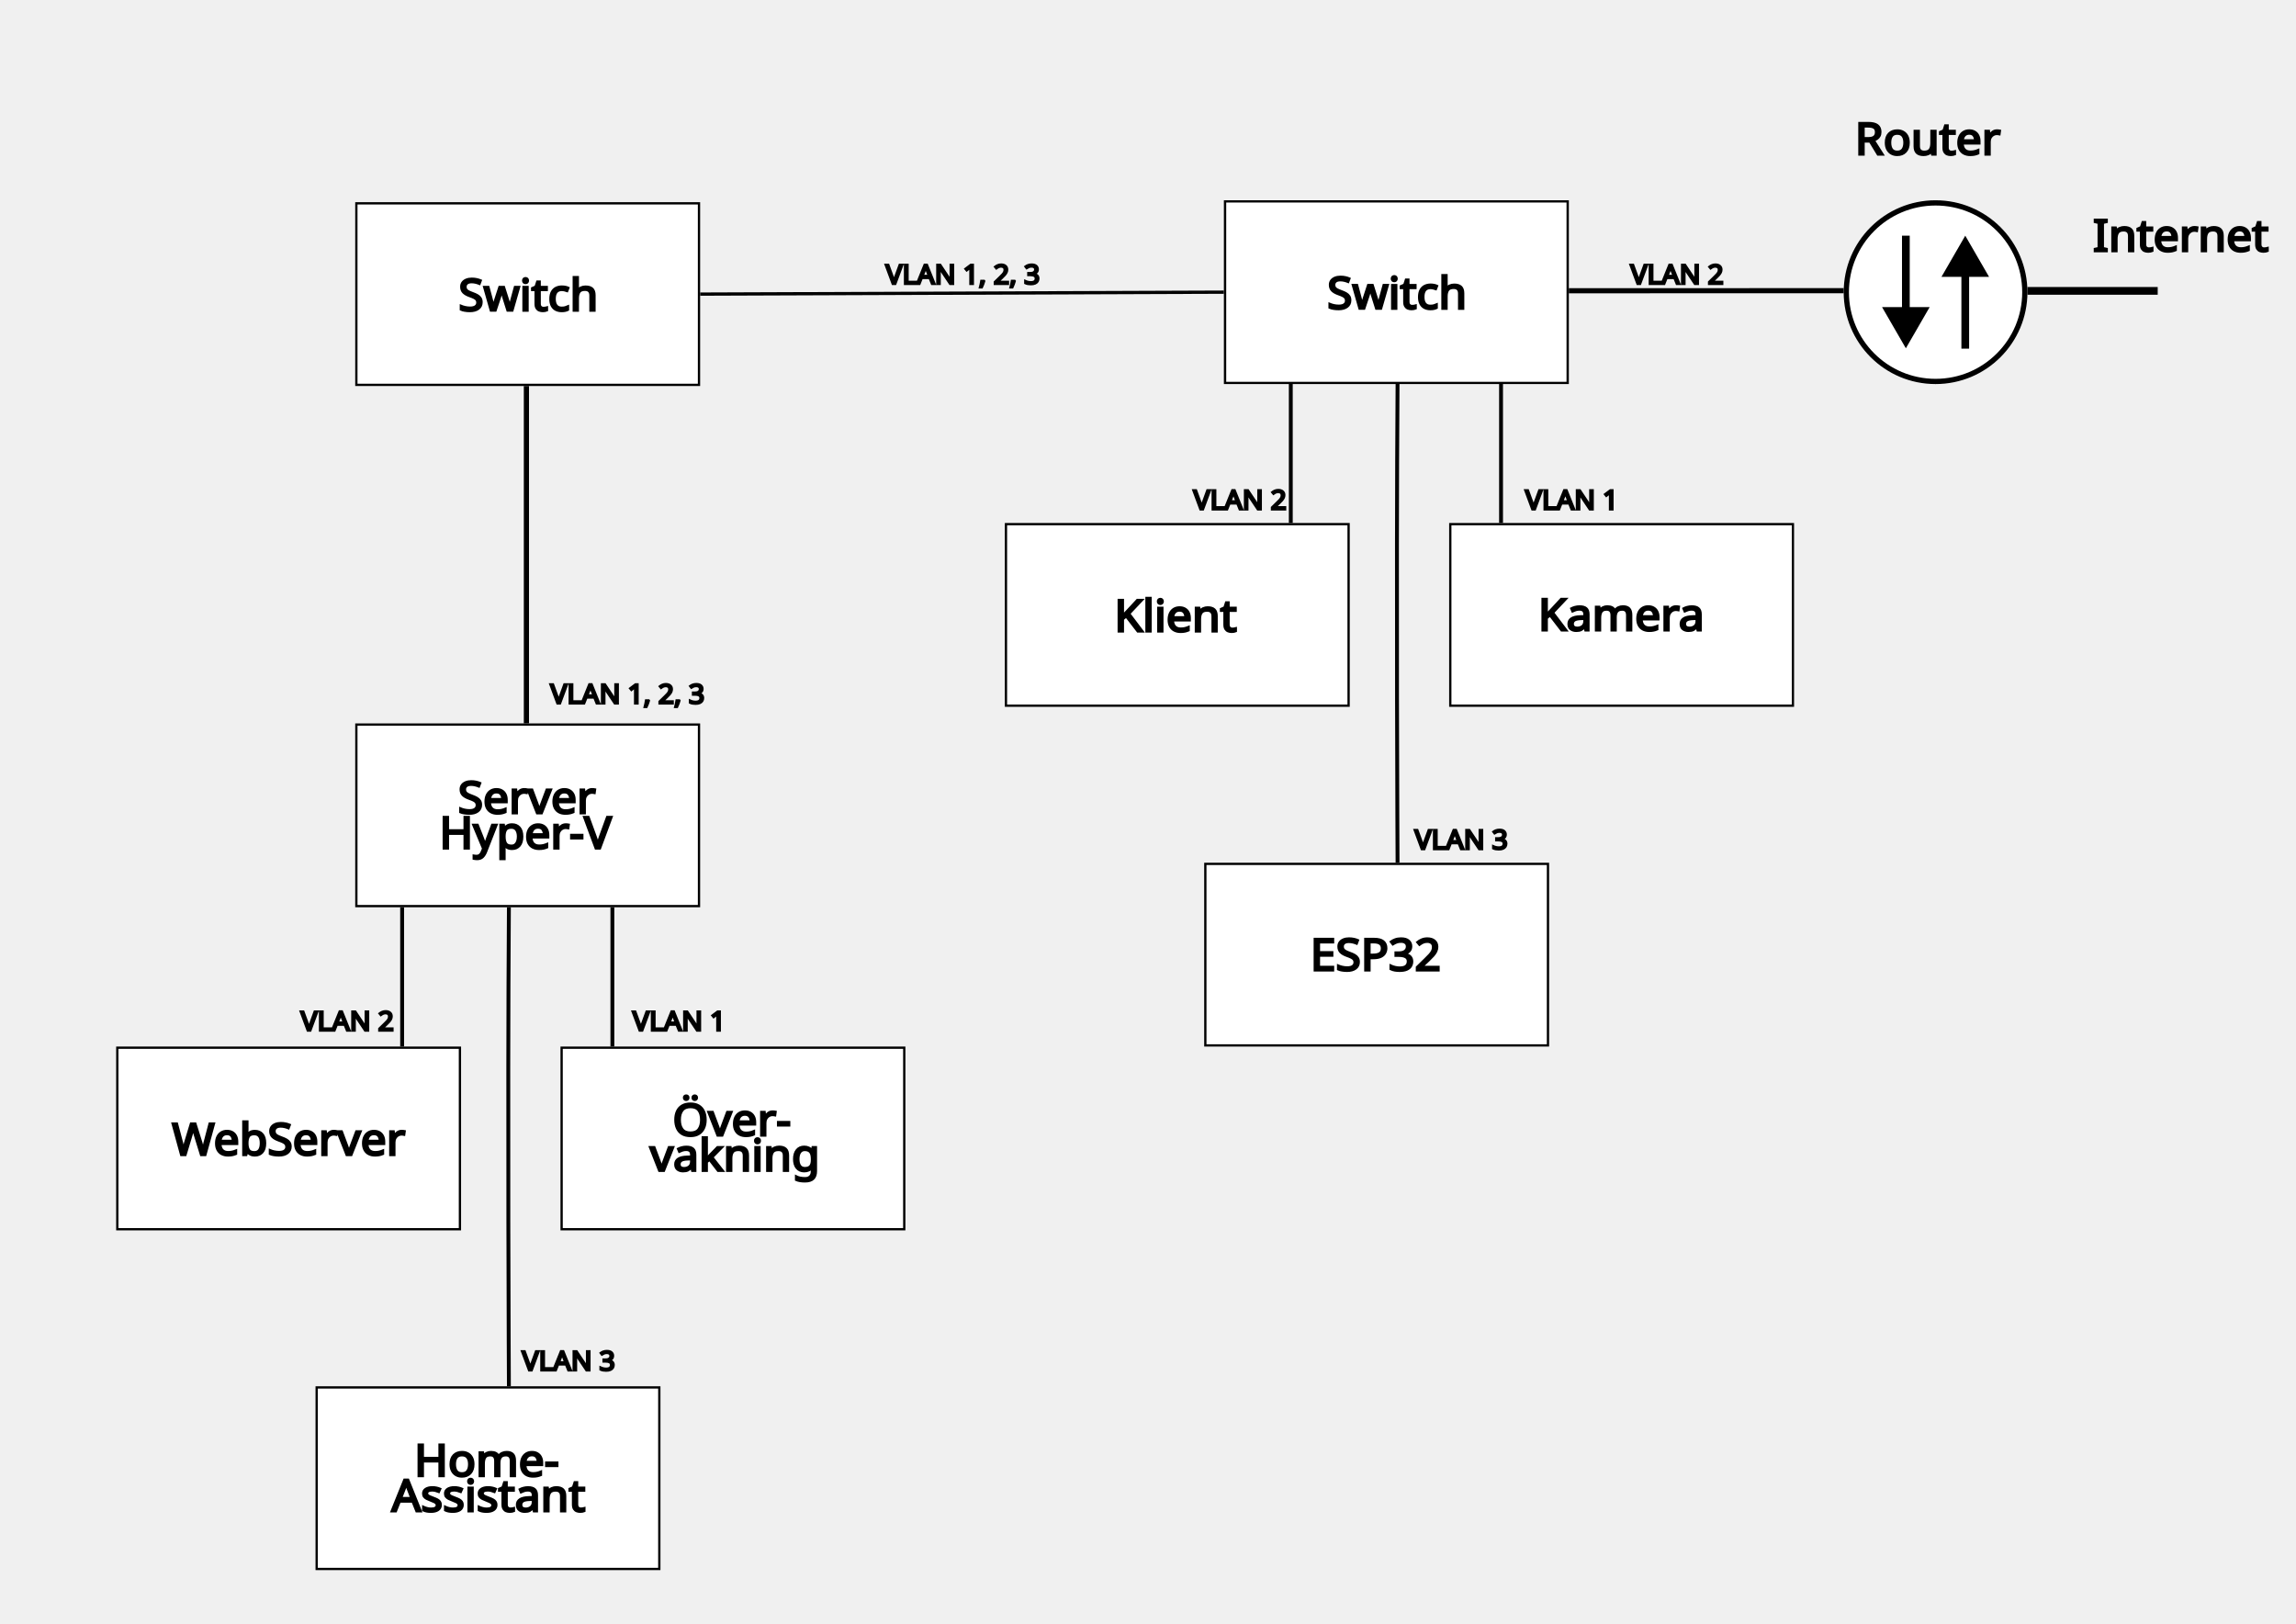
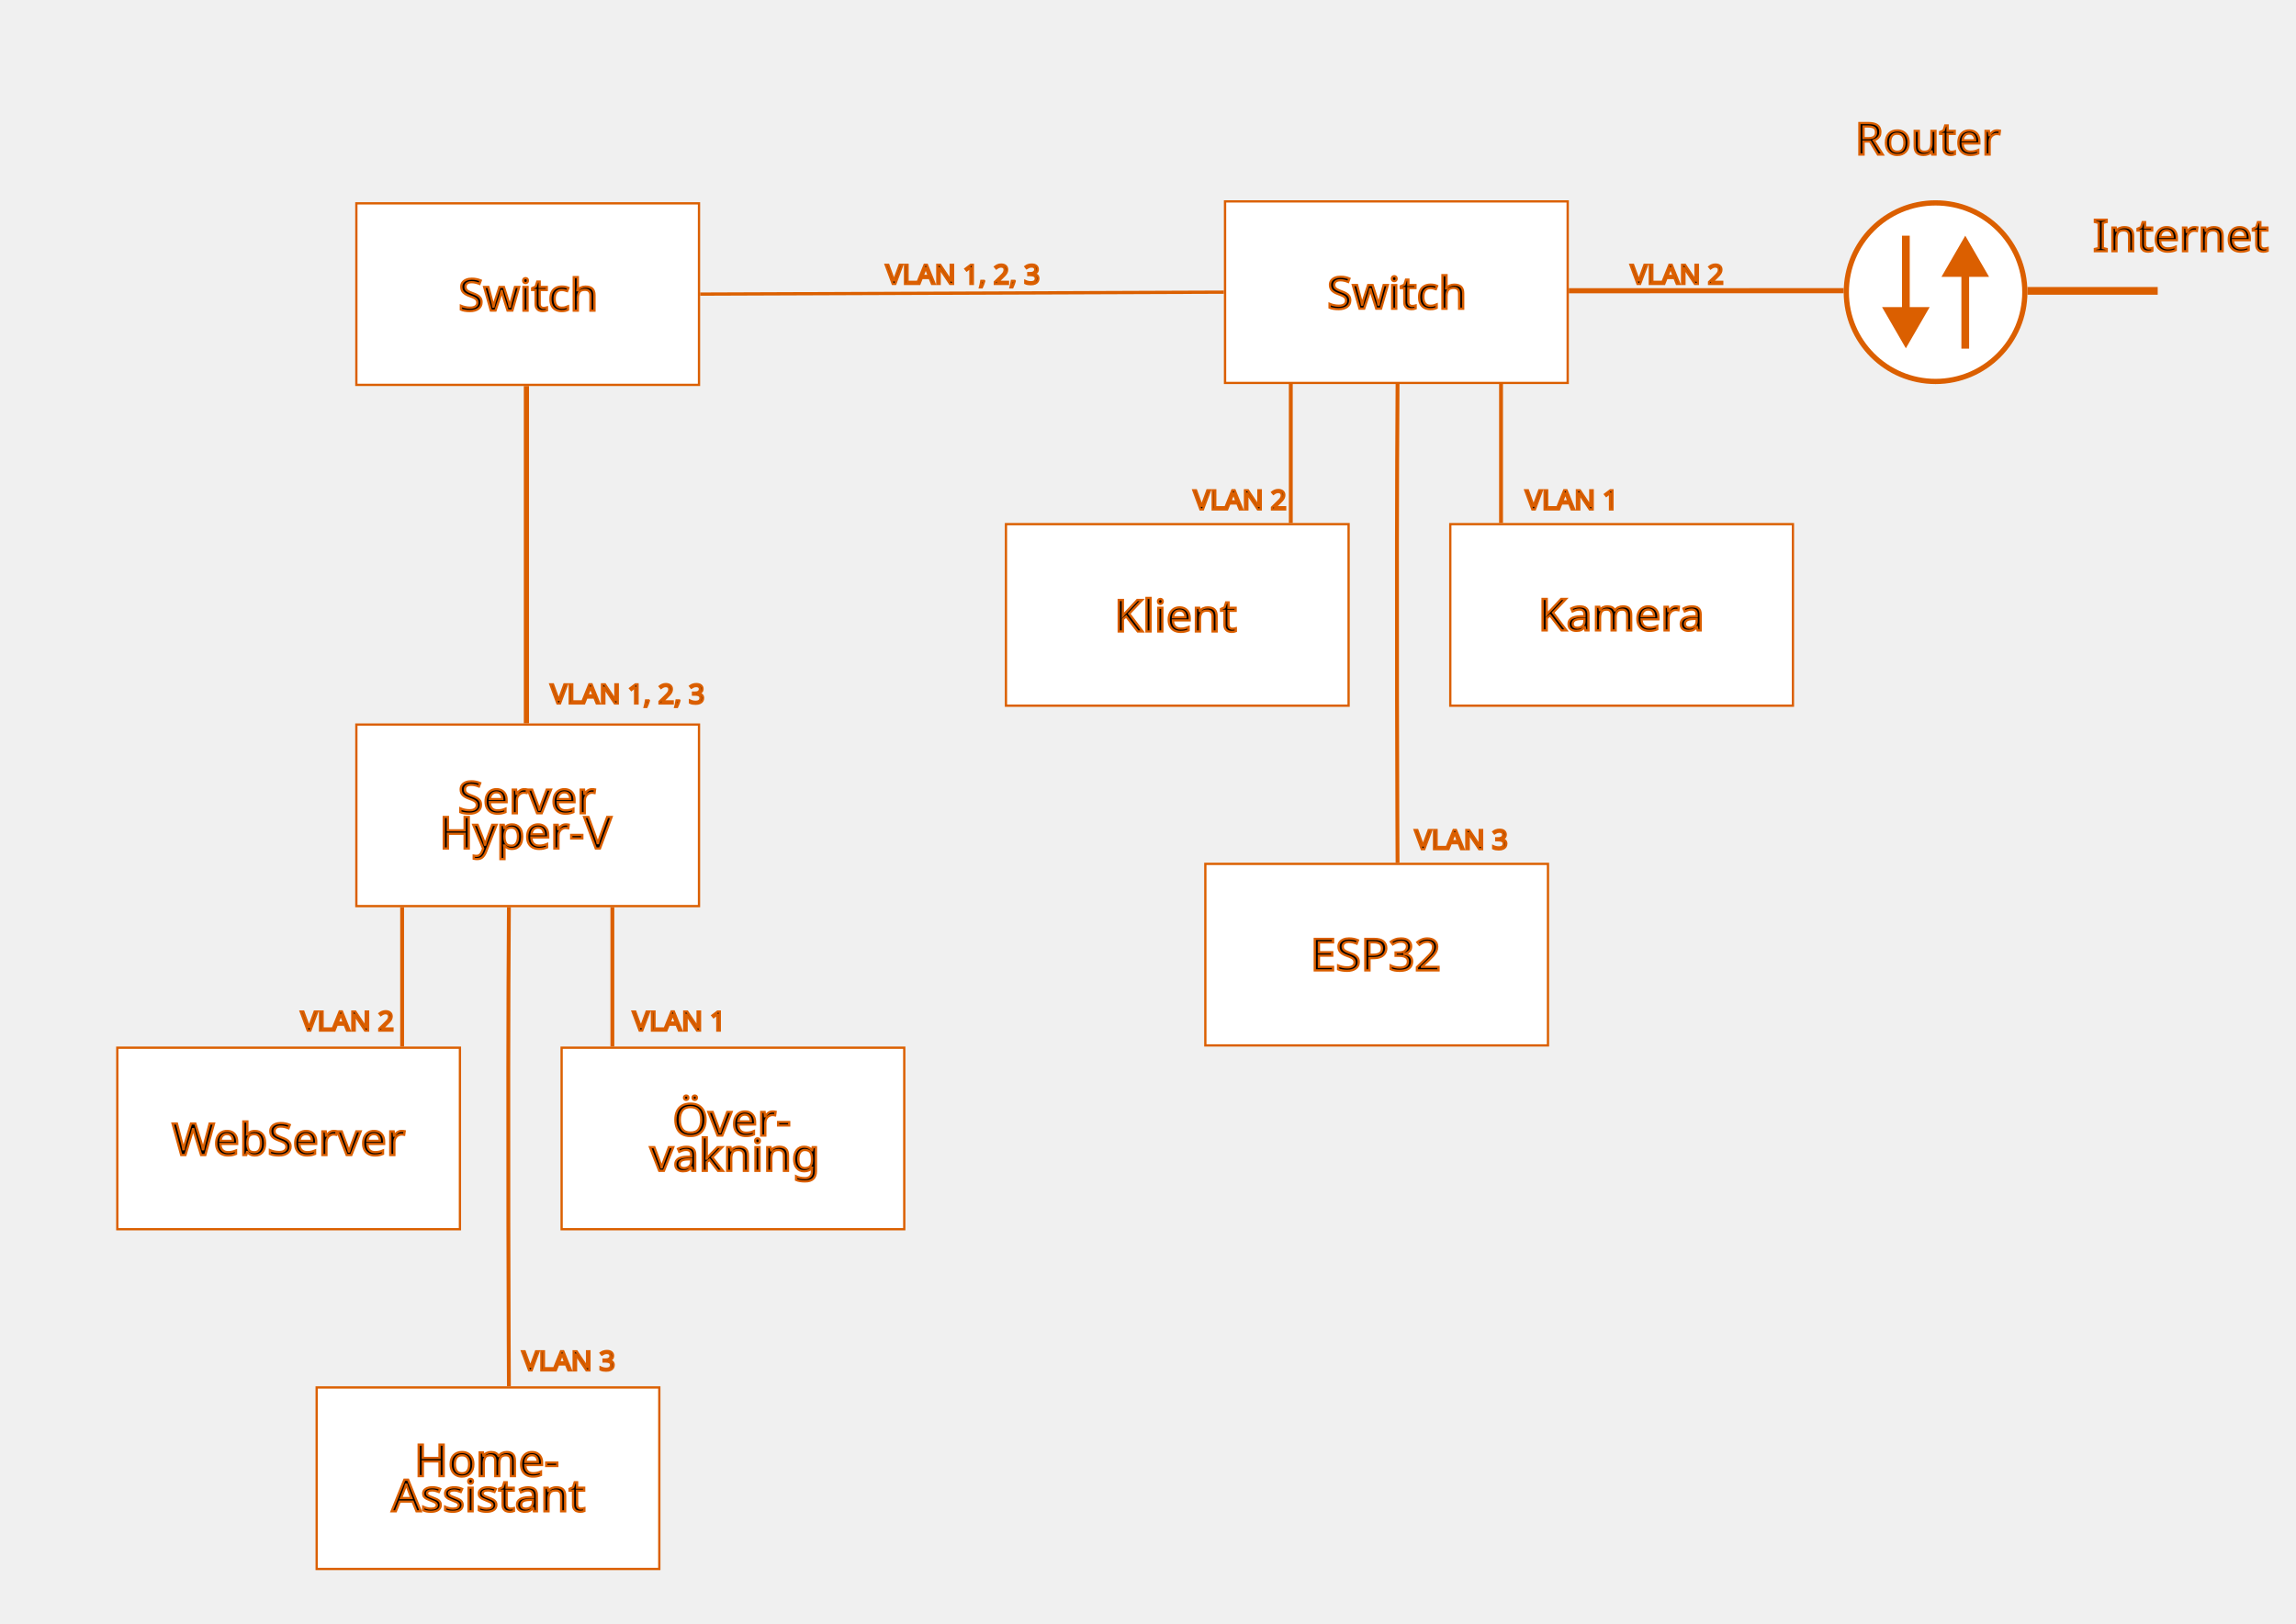
<svg xmlns="http://www.w3.org/2000/svg" width="297mm" height="210mm" viewBox="0 0 297 210" version="1.1" id="svg5">
  <defs id="defs2">
    <rect x="1048.341" y="115.205" width="57.767" height="18.752" id="rect2212" />
    <marker style="overflow:visible" id="marker1923" refX="0" refY="0" orient="auto-start-reverse" markerWidth="5.324" markerHeight="6.155" viewBox="0 0 5.324 6.155" preserveAspectRatio="xMidYMid">
      <path transform="scale(0.5)" style="fill:context-stroke;fill-rule:evenodd;stroke:context-stroke;stroke-width:1pt" d="M 5.77,0 -2.88,5 V -5 Z" id="path1921" />
    </marker>
    <marker style="overflow:visible" id="TriangleStart" refX="0" refY="0" orient="auto-start-reverse" markerWidth="5.324" markerHeight="6.155" viewBox="0 0 5.324 6.155" preserveAspectRatio="xMidYMid">
      <path transform="scale(0.5)" style="fill:context-stroke;fill-rule:evenodd;stroke:context-stroke;stroke-width:1pt" d="M 5.77,0 -2.88,5 V -5 Z" id="path135" />
    </marker>
    <rect x="470.014" y="211.375" width="199.559" height="63.019" id="rect3021" />
    <rect x="470.014" y="211.375" width="199.559" height="63.019" id="rect3243" />
    <rect x="470.014" y="211.375" width="199.559" height="63.019" id="rect3021-4" />
    <rect x="470.014" y="211.375" width="199.559" height="63.019" id="rect3348" />
    <rect x="470.014" y="211.375" width="199.559" height="63.019" id="rect3021-4-6" />
    <rect x="470.014" y="211.375" width="199.559" height="63.019" id="rect3390" />
    <rect x="470.014" y="211.375" width="199.559" height="63.019" id="rect3394" />
    <rect x="470.014" y="211.375" width="199.559" height="63.019" id="rect3404" />
    <rect x="470.014" y="211.375" width="199.559" height="63.019" id="rect3414" />
    <rect x="470.014" y="211.375" width="199.559" height="63.019" id="rect3416" />
    <rect x="470.014" y="211.375" width="199.559" height="63.019" id="rect3579" />
    <rect x="470.014" y="211.375" width="199.559" height="63.019" id="rect3581" />
    <rect x="470.014" y="211.375" width="199.559" height="63.019" id="rect3583" />
    <rect x="470.014" y="211.375" width="199.559" height="63.019" id="rect3585" />
    <rect x="470.014" y="211.375" width="199.559" height="63.019" id="rect3587" />
    <rect x="470.014" y="211.375" width="199.559" height="63.019" id="rect3585-3" />
    <rect x="470.014" y="211.375" width="199.559" height="63.019" id="rect2277" />
    <rect x="470.014" y="211.375" width="199.559" height="63.019" id="rect2293" />
    <rect x="470.014" y="211.375" width="199.559" height="63.019" id="rect2309" />
    <rect x="470.014" y="211.375" width="199.559" height="63.019" id="rect2325" />
    <rect x="470.014" y="211.375" width="199.559" height="63.019" id="rect2325-7" />
    <rect x="470.014" y="211.375" width="199.559" height="63.019" id="rect2309-4" />
    <rect x="470.014" y="211.375" width="199.559" height="63.019" id="rect2293-7" />
    <rect x="470.014" y="211.375" width="199.559" height="63.019" id="rect2424" />
    <rect x="470.014" y="211.375" width="199.559" height="63.019" id="rect2426" />
    <rect x="470.014" y="211.375" width="199.559" height="63.019" id="rect2428" />
    <rect x="470.014" y="211.375" width="199.559" height="63.019" id="rect2428-8" />
    <rect x="470.014" y="211.375" width="199.559" height="63.019" id="rect2497" />
  </defs>
  <g id="layer1">
-     <path id="rect241" style="fill:#ffffff;stroke:#000000;stroke-width:0.294;stroke-miterlimit:2.8;fill-opacity:1" d="M 46.097,26.297 H 90.419 v 23.48 l -12.203,0 -12.203,0 -13.844,0 h -6.072 z" />
-     <text xml:space="preserve" transform="matrix(0.1584924,0,0,0.1528537,-15.17636,2.675102)" id="text3019" style="font-style:normal;font-variant:normal;font-weight:normal;font-stretch:normal;font-size:37.333px;font-family:sans-serif;-inkscape-font-specification:'sans-serif, Normal';font-variant-ligatures:normal;font-variant-caps:normal;font-variant-numeric:normal;font-variant-east-asian:normal;white-space:pre;shape-inside:url(#rect3021);display:inline;fill:#000000;fill-opacity:1;stroke:#000000;stroke-width:1.89;stroke-miterlimit:2.8;stroke-opacity:1">
-       <tspan x="470.014" y="245.344" id="tspan3300">Switch</tspan>
+     <path id="rect241" style="fill:#ffffff;stroke:#db5f00;stroke-width:0.294;stroke-miterlimit:2.8;fill-opacity:1;stroke-opacity:1" d="M 46.097,26.297 H 90.419 v 23.48 l -12.203,0 -12.203,0 -13.844,0 h -6.072 z" />
+     <text xml:space="preserve" transform="matrix(0.1584924,0,0,0.1528537,-15.17636,2.675102)" id="text3019" style="font-style:normal;font-variant:normal;font-weight:normal;font-stretch:normal;font-size:37.333px;font-family:sans-serif;-inkscape-font-specification:'sans-serif, Normal';font-variant-ligatures:normal;font-variant-caps:normal;font-variant-numeric:normal;font-variant-east-asian:normal;white-space:pre;shape-inside:url(#rect3021);display:inline;fill:#000000;fill-opacity:1;stroke:#db5f00;stroke-width:1.89;stroke-miterlimit:2.8;stroke-opacity:1">
+       <tspan x="470.014" y="245.344" id="tspan4695">Switch</tspan>
    </text>
-     <rect style="fill:#ffffff;fill-opacity:1;stroke:#000000;stroke-width:0.294;stroke-miterlimit:2.8;stroke-opacity:1" id="rect241-8" width="44.322" height="23.48" x="15.173" y="135.502" />
-     <text xml:space="preserve" transform="matrix(0.1584924,0,0,0.1528537,-52.23968,111.88)" id="text3019-1" style="font-style:normal;font-variant:normal;font-weight:normal;font-stretch:normal;font-size:37.333px;font-family:sans-serif;-inkscape-font-specification:'sans-serif, Normal';font-variant-ligatures:normal;font-variant-caps:normal;font-variant-numeric:normal;font-variant-east-asian:normal;white-space:pre;shape-inside:url(#rect3021-4);display:inline;fill:#000000;fill-opacity:1;stroke:#000000;stroke-width:1.89;stroke-miterlimit:2.8;stroke-opacity:1">
-       <tspan x="470.014" y="245.344" id="tspan3302">WebServer</tspan>
+     <rect style="fill:#ffffff;fill-opacity:1;stroke:#db5f00;stroke-width:0.294;stroke-miterlimit:2.8;stroke-opacity:1" id="rect241-8" width="44.322" height="23.48" x="15.173" y="135.502" />
+     <text xml:space="preserve" transform="matrix(0.1584924,0,0,0.1528537,-52.23968,111.88)" id="text3019-1" style="font-style:normal;font-variant:normal;font-weight:normal;font-stretch:normal;font-size:37.333px;font-family:sans-serif;-inkscape-font-specification:'sans-serif, Normal';font-variant-ligatures:normal;font-variant-caps:normal;font-variant-numeric:normal;font-variant-east-asian:normal;white-space:pre;shape-inside:url(#rect3021-4);display:inline;fill:#000000;fill-opacity:1;stroke:#db5f00;stroke-width:1.89;stroke-miterlimit:2.8;stroke-opacity:1">
+       <tspan x="470.014" y="245.344" id="tspan4697">WebServer</tspan>
    </text>
-     <g id="g3241" transform="matrix(0.5990264,0,0,0.5777299,139.7399,2.165537)">
-       <rect style="fill:#ffffff;fill-opacity:1;stroke:#000000;stroke-width:0.5;stroke-miterlimit:2.8;stroke-opacity:1" id="rect3235" width="73.989" height="40.642" x="31.263" y="41.337" />
-       <text xml:space="preserve" transform="matrix(0.2645833,0,0,0.2645833,-71.0252,0.4482148)" id="text3239" style="font-style:normal;font-variant:normal;font-weight:normal;font-stretch:normal;font-size:37.333px;font-family:sans-serif;-inkscape-font-specification:'sans-serif, Normal';font-variant-ligatures:normal;font-variant-caps:normal;font-variant-numeric:normal;font-variant-east-asian:normal;white-space:pre;shape-inside:url(#rect3243);display:inline;fill:#000000;fill-opacity:1;stroke:#000000;stroke-width:1.89;stroke-miterlimit:2.8;stroke-opacity:1">
-         <tspan x="470.014" y="245.344" id="tspan3304">Switch</tspan>
+     <g id="g3241" transform="matrix(0.5990264,0,0,0.5777299,139.7399,2.165537)" style="stroke:#000000;stroke-opacity:1">
+       <rect style="fill:#ffffff;fill-opacity:1;stroke:#db5f00;stroke-width:0.5;stroke-miterlimit:2.8;stroke-opacity:1" id="rect3235" width="73.989" height="40.642" x="31.263" y="41.337" />
+       <text xml:space="preserve" transform="matrix(0.2645833,0,0,0.2645833,-71.0252,0.4482148)" id="text3239" style="font-style:normal;font-variant:normal;font-weight:normal;font-stretch:normal;font-size:37.333px;font-family:sans-serif;-inkscape-font-specification:'sans-serif, Normal';font-variant-ligatures:normal;font-variant-caps:normal;font-variant-numeric:normal;font-variant-east-asian:normal;white-space:pre;shape-inside:url(#rect3243);display:inline;fill:#000000;fill-opacity:1;stroke:#db5f00;stroke-width:1.89;stroke-miterlimit:2.8;stroke-opacity:1">
+         <tspan x="470.014" y="245.344" id="tspan4699">Switch</tspan>
      </text>
    </g>
-     <path style="fill:#000000;fill-opacity:1;stroke:#000000;stroke-width:0.421;stroke-miterlimit:2.8;stroke-opacity:1" d="M 90.57,38.038 158.315,37.786" id="path3299" />
-     <rect style="fill:#ffffff;fill-opacity:1;stroke:#000000;stroke-width:0.294;stroke-miterlimit:2.8;stroke-opacity:1" id="rect3344" width="44.322" height="23.48" x="40.963" y="179.441" />
-     <g id="g3398" transform="translate(-81.54802,59.88629)" style="fill:#000000;fill-opacity:1">
-       <text xml:space="preserve" transform="matrix(0.1584924,0,0,0.1528537,60.64044,93.52299)" id="text3388" style="font-style:normal;font-variant:normal;font-weight:normal;font-stretch:normal;font-size:37.333px;font-family:sans-serif;-inkscape-font-specification:'sans-serif, Normal';font-variant-ligatures:normal;font-variant-caps:normal;font-variant-numeric:normal;font-variant-east-asian:normal;white-space:pre;shape-inside:url(#rect3390);display:inline;fill:#000000;fill-opacity:1;stroke:#000000;stroke-width:1.89;stroke-miterlimit:2.8;stroke-opacity:1">
-         <tspan x="470.014" y="245.344" id="tspan3306">Home-</tspan>
+     <path style="fill:#000000;fill-opacity:1;stroke:#db5f00;stroke-width:0.421;stroke-miterlimit:2.8;stroke-opacity:1" d="M 90.57,38.038 158.315,37.786" id="path3299" />
+     <rect style="fill:#ffffff;fill-opacity:1;stroke:#db5f00;stroke-width:0.294;stroke-miterlimit:2.8;stroke-opacity:1" id="rect3344" width="44.322" height="23.48" x="40.963" y="179.441" />
+     <g id="g3398" transform="translate(-81.54802,59.88629)" style="fill:#000000;fill-opacity:1;stroke:#000000;stroke-opacity:1">
+       <text xml:space="preserve" transform="matrix(0.1584924,0,0,0.1528537,60.64044,93.52299)" id="text3388" style="font-style:normal;font-variant:normal;font-weight:normal;font-stretch:normal;font-size:37.333px;font-family:sans-serif;-inkscape-font-specification:'sans-serif, Normal';font-variant-ligatures:normal;font-variant-caps:normal;font-variant-numeric:normal;font-variant-east-asian:normal;white-space:pre;shape-inside:url(#rect3390);display:inline;fill:#000000;fill-opacity:1;stroke:#db5f00;stroke-width:1.89;stroke-miterlimit:2.8;stroke-opacity:1">
+         <tspan x="470.014" y="245.344" id="tspan4701">Home-</tspan>
      </text>
-       <text xml:space="preserve" transform="matrix(0.1584924,0,0,0.1528537,57.71445,98.07991)" id="text3392" style="font-style:normal;font-variant:normal;font-weight:normal;font-stretch:normal;font-size:37.333px;font-family:sans-serif;-inkscape-font-specification:'sans-serif, Normal';font-variant-ligatures:normal;font-variant-caps:normal;font-variant-numeric:normal;font-variant-east-asian:normal;white-space:pre;shape-inside:url(#rect3394);display:inline;fill:#000000;fill-opacity:1;stroke:#000000;stroke-width:1.89;stroke-miterlimit:2.8;stroke-opacity:1">
-         <tspan x="470.014" y="245.344" id="tspan3308">Assistant</tspan>
+       <text xml:space="preserve" transform="matrix(0.1584924,0,0,0.1528537,57.71445,98.07991)" id="text3392" style="font-style:normal;font-variant:normal;font-weight:normal;font-stretch:normal;font-size:37.333px;font-family:sans-serif;-inkscape-font-specification:'sans-serif, Normal';font-variant-ligatures:normal;font-variant-caps:normal;font-variant-numeric:normal;font-variant-east-asian:normal;white-space:pre;shape-inside:url(#rect3394);display:inline;fill:#000000;fill-opacity:1;stroke:#db5f00;stroke-width:1.89;stroke-miterlimit:2.8;stroke-opacity:1">
+         <tspan x="470.014" y="245.344" id="tspan4703">Assistant</tspan>
      </text>
    </g>
-     <rect style="fill:#ffffff;fill-opacity:1;stroke:#000000;stroke-width:0.294;stroke-miterlimit:2.8;stroke-opacity:1" id="rect3406" width="44.322" height="23.48" x="72.649" y="135.502" />
-     <g id="g3422" transform="translate(-20.86395,59.91483)" style="fill:#000000;fill-opacity:1">
-       <text xml:space="preserve" transform="matrix(0.1584924,0,0,0.1528537,33.37589,49.45274)" id="text3408" style="font-style:normal;font-variant:normal;font-weight:normal;font-stretch:normal;font-size:37.333px;font-family:sans-serif;-inkscape-font-specification:'sans-serif, Normal';font-variant-ligatures:normal;font-variant-caps:normal;font-variant-numeric:normal;font-variant-east-asian:normal;white-space:pre;shape-inside:url(#rect3414);display:inline;fill:#000000;fill-opacity:1;stroke:#000000;stroke-width:1.89;stroke-miterlimit:2.8;stroke-opacity:1">
-         <tspan x="470.014" y="245.344" id="tspan3310">Över-
+     <rect style="fill:#ffffff;fill-opacity:1;stroke:#db5f00;stroke-width:0.294;stroke-miterlimit:2.8;stroke-opacity:1" id="rect3406" width="44.322" height="23.48" x="72.649" y="135.502" />
+     <g id="g3422" transform="translate(-20.86395,59.91483)" style="fill:#000000;fill-opacity:1;stroke:#000000;stroke-opacity:1">
+       <text xml:space="preserve" transform="matrix(0.1584924,0,0,0.1528537,33.37589,49.45274)" id="text3408" style="font-style:normal;font-variant:normal;font-weight:normal;font-stretch:normal;font-size:37.333px;font-family:sans-serif;-inkscape-font-specification:'sans-serif, Normal';font-variant-ligatures:normal;font-variant-caps:normal;font-variant-numeric:normal;font-variant-east-asian:normal;white-space:pre;shape-inside:url(#rect3414);display:inline;fill:#000000;fill-opacity:1;stroke:#db5f00;stroke-width:1.89;stroke-miterlimit:2.8;stroke-opacity:1">
+         <tspan x="470.014" y="245.344" id="tspan4705">Över-
</tspan>
      </text>
-       <text xml:space="preserve" transform="matrix(0.1584924,0,0,0.1528537,30.4499,54.00965)" id="text3410" style="font-style:normal;font-variant:normal;font-weight:normal;font-stretch:normal;font-size:37.333px;font-family:sans-serif;-inkscape-font-specification:'sans-serif, Normal';font-variant-ligatures:normal;font-variant-caps:normal;font-variant-numeric:normal;font-variant-east-asian:normal;white-space:pre;shape-inside:url(#rect3416);display:inline;fill:#000000;fill-opacity:1;stroke:#000000;stroke-width:1.89;stroke-miterlimit:2.8;stroke-opacity:1">
-         <tspan x="470.014" y="245.344" id="tspan3312">vakning</tspan>
+       <text xml:space="preserve" transform="matrix(0.1584924,0,0,0.1528537,30.4499,54.00965)" id="text3410" style="font-style:normal;font-variant:normal;font-weight:normal;font-stretch:normal;font-size:37.333px;font-family:sans-serif;-inkscape-font-specification:'sans-serif, Normal';font-variant-ligatures:normal;font-variant-caps:normal;font-variant-numeric:normal;font-variant-east-asian:normal;white-space:pre;shape-inside:url(#rect3416);display:inline;fill:#000000;fill-opacity:1;stroke:#db5f00;stroke-width:1.89;stroke-miterlimit:2.8;stroke-opacity:1">
+         <tspan x="470.014" y="245.344" id="tspan4707">vakning</tspan>
      </text>
    </g>
-     <path style="fill:#000000;fill-opacity:1;stroke:#000000;stroke-width:0.5;stroke-miterlimit:2.8;stroke-opacity:1" d="m 65.828,117.337 c -0.184,26.221 0,61.957 0,61.957" id="path3541" />
-     <path style="fill:#000000;fill-opacity:1;stroke:#000000;stroke-width:0.5;stroke-miterlimit:2.8;stroke-opacity:1" d="m 79.215,117.337 v 18.018" id="path3543" />
-     <path style="fill:#000000;fill-opacity:1;stroke:#000000;stroke-width:0.5;stroke-miterlimit:2.8;stroke-opacity:1" d="m 52.018,117.337 v 18.018" id="path3545" />
-     <rect style="fill:#ffffff;fill-opacity:1;stroke:#000000;stroke-width:0.294;stroke-miterlimit:2.8;stroke-opacity:1" id="rect3547" width="44.322" height="23.48" x="130.126" y="67.789" />
-     <text xml:space="preserve" transform="matrix(0.1584924,0,0,0.1528537,69.64834,44.1673)" id="text3549" style="font-style:normal;font-variant:normal;font-weight:normal;font-stretch:normal;font-size:37.333px;font-family:sans-serif;-inkscape-font-specification:'sans-serif, Normal';font-variant-ligatures:normal;font-variant-caps:normal;font-variant-numeric:normal;font-variant-east-asian:normal;white-space:pre;shape-inside:url(#rect3579);display:inline;fill:#000000;fill-opacity:1;stroke:#000000;stroke-width:1.89;stroke-miterlimit:2.8;stroke-opacity:1">
-       <tspan x="470.014" y="245.344" id="tspan3314">Klient</tspan>
+     <path style="fill:#000000;fill-opacity:1;stroke:#db5f00;stroke-width:0.5;stroke-miterlimit:2.8;stroke-opacity:1" d="m 65.828,117.337 c -0.184,26.221 0,61.957 0,61.957" id="path3541" />
+     <path style="fill:#000000;fill-opacity:1;stroke:#db5f00;stroke-width:0.5;stroke-miterlimit:2.8;stroke-opacity:1" d="m 79.215,117.337 v 18.018" id="path3543" />
+     <path style="fill:#000000;fill-opacity:1;stroke:#db5f00;stroke-width:0.5;stroke-miterlimit:2.8;stroke-opacity:1" d="m 52.018,117.337 v 18.018" id="path3545" />
+     <rect style="fill:#ffffff;fill-opacity:1;stroke:#db5f00;stroke-width:0.294;stroke-miterlimit:2.8;stroke-opacity:1" id="rect3547" width="44.322" height="23.48" x="130.126" y="67.789" />
+     <text xml:space="preserve" transform="matrix(0.1584924,0,0,0.1528537,69.64834,44.1673)" id="text3549" style="font-style:normal;font-variant:normal;font-weight:normal;font-stretch:normal;font-size:37.333px;font-family:sans-serif;-inkscape-font-specification:'sans-serif, Normal';font-variant-ligatures:normal;font-variant-caps:normal;font-variant-numeric:normal;font-variant-east-asian:normal;white-space:pre;shape-inside:url(#rect3579);display:inline;fill:#000000;fill-opacity:1;stroke:#db5f00;stroke-width:1.89;stroke-miterlimit:2.8;stroke-opacity:1">
+       <tspan x="470.014" y="245.344" id="tspan4709">Klient</tspan>
    </text>
-     <rect style="fill:#ffffff;fill-opacity:1;stroke:#000000;stroke-width:0.294;stroke-miterlimit:2.8;stroke-opacity:1" id="rect3553" width="44.322" height="23.48" x="155.917" y="111.728" />
-     <text xml:space="preserve" transform="matrix(0.1584924,0,0,0.1528537,95.00717,88.00359)" id="text3555" style="font-style:normal;font-variant:normal;font-weight:normal;font-stretch:normal;font-size:37.333px;font-family:sans-serif;-inkscape-font-specification:'sans-serif, Normal';font-variant-ligatures:normal;font-variant-caps:normal;font-variant-numeric:normal;font-variant-east-asian:normal;white-space:pre;shape-inside:url(#rect3581);display:inline;fill:#000000;fill-opacity:1;stroke:#000000;stroke-width:1.89;stroke-miterlimit:2.8;stroke-opacity:1">
-       <tspan x="470.014" y="245.344" id="tspan3316">ESP32</tspan>
+     <rect style="fill:#ffffff;fill-opacity:1;stroke:#db5f00;stroke-width:0.294;stroke-miterlimit:2.8;stroke-opacity:1" id="rect3553" width="44.322" height="23.48" x="155.917" y="111.728" />
+     <text xml:space="preserve" transform="matrix(0.1584924,0,0,0.1528537,95.00717,88.00359)" id="text3555" style="font-style:normal;font-variant:normal;font-weight:normal;font-stretch:normal;font-size:37.333px;font-family:sans-serif;-inkscape-font-specification:'sans-serif, Normal';font-variant-ligatures:normal;font-variant-caps:normal;font-variant-numeric:normal;font-variant-east-asian:normal;white-space:pre;shape-inside:url(#rect3581);display:inline;fill:#000000;fill-opacity:1;stroke:#db5f00;stroke-width:1.89;stroke-miterlimit:2.8;stroke-opacity:1">
+       <tspan x="470.014" y="245.344" id="tspan4711">ESP32</tspan>
    </text>
-     <rect style="fill:#ffffff;fill-opacity:1;stroke:#000000;stroke-width:0.294;stroke-miterlimit:2.8;stroke-opacity:1" id="rect3563" width="44.322" height="23.48" x="187.603" y="67.789" />
-     <text xml:space="preserve" transform="matrix(0.1584924,0,0,0.1528537,124.4741,44.03605)" id="text3565" style="font-style:normal;font-variant:normal;font-weight:normal;font-stretch:normal;font-size:37.333px;font-family:sans-serif;-inkscape-font-specification:'sans-serif, Normal';font-variant-ligatures:normal;font-variant-caps:normal;font-variant-numeric:normal;font-variant-east-asian:normal;white-space:pre;shape-inside:url(#rect3585);display:inline;fill:#000000;fill-opacity:1;stroke:#000000;stroke-width:1.89;stroke-miterlimit:2.8;stroke-opacity:1">
-       <tspan x="470.014" y="245.344" id="tspan3318">Kamera</tspan>
+     <rect style="fill:#ffffff;fill-opacity:1;stroke:#db5f00;stroke-width:0.294;stroke-miterlimit:2.8;stroke-opacity:1" id="rect3563" width="44.322" height="23.48" x="187.603" y="67.789" />
+     <text xml:space="preserve" transform="matrix(0.1584924,0,0,0.1528537,124.4741,44.03605)" id="text3565" style="font-style:normal;font-variant:normal;font-weight:normal;font-stretch:normal;font-size:37.333px;font-family:sans-serif;-inkscape-font-specification:'sans-serif, Normal';font-variant-ligatures:normal;font-variant-caps:normal;font-variant-numeric:normal;font-variant-east-asian:normal;white-space:pre;shape-inside:url(#rect3585);display:inline;fill:#000000;fill-opacity:1;stroke:#db5f00;stroke-width:1.89;stroke-miterlimit:2.8;stroke-opacity:1">
+       <tspan x="470.014" y="245.344" id="tspan4713">Kamera</tspan>
    </text>
-     <text xml:space="preserve" transform="matrix(0.1584924,0,0,0.1528537,196.2529,-5.011572)" id="text3565-2" style="font-style:normal;font-variant:normal;font-weight:normal;font-stretch:normal;font-size:37.333px;font-family:sans-serif;-inkscape-font-specification:'sans-serif, Normal';font-variant-ligatures:normal;font-variant-caps:normal;font-variant-numeric:normal;font-variant-east-asian:normal;white-space:pre;shape-inside:url(#rect3585-3);display:inline;fill:#000000;fill-opacity:1;stroke:#000000;stroke-width:1.89;stroke-miterlimit:2.8;stroke-opacity:1">
-       <tspan x="470.014" y="245.344" id="tspan3320">Internet</tspan>
+     <text xml:space="preserve" transform="matrix(0.1584924,0,0,0.1528537,196.2529,-5.011572)" id="text3565-2" style="font-style:normal;font-variant:normal;font-weight:normal;font-stretch:normal;font-size:37.333px;font-family:sans-serif;-inkscape-font-specification:'sans-serif, Normal';font-variant-ligatures:normal;font-variant-caps:normal;font-variant-numeric:normal;font-variant-east-asian:normal;white-space:pre;shape-inside:url(#rect3585-3);display:inline;fill:#000000;fill-opacity:1;stroke:#db5f00;stroke-width:1.89;stroke-miterlimit:2.8;stroke-opacity:1">
+       <tspan x="470.014" y="245.344" id="tspan4715">Internet</tspan>
    </text>
-     <path style="fill:#000000;fill-opacity:1;stroke:#000000;stroke-width:0.5;stroke-miterlimit:2.8;stroke-opacity:1" d="m 180.781,49.624 c -0.184,26.221 0,61.957 0,61.957" id="path3573" />
-     <path style="fill:#000000;fill-opacity:1;stroke:#000000;stroke-width:0.5;stroke-miterlimit:2.8;stroke-opacity:1" d="M 194.168,49.624 V 67.642" id="path3575" />
-     <path style="fill:#000000;fill-opacity:1;stroke:#000000;stroke-width:0.5;stroke-miterlimit:2.8;stroke-opacity:1" d="M 166.971,49.624 V 67.642" id="path3577" />
-     <g id="g2138" transform="translate(-13.02632,-3.322542)" style="fill:#ffffff;fill-opacity:1">
-       <circle style="fill:#ffffff;stroke:#000000;stroke-width:0.677;stroke-miterlimit:2.8;stroke-opacity:1;fill-opacity:1" id="path737" cx="263.402" cy="41.11" r="11.546" />
-       <g id="g2118" transform="translate(-0.1034466,-1.014765)" style="fill:#ffffff;fill-opacity:1">
-         <path style="fill:#ffffff;stroke:#000000;stroke-width:1;stroke-miterlimit:2.8;stroke-dasharray:none;stroke-opacity:1;marker-end:url(#TriangleStart);fill-opacity:1" d="M 259.663,34.819 V 45.832" id="path1654" />
-         <path style="fill:#ffffff;stroke:#000000;stroke-width:1;stroke-miterlimit:2.8;stroke-dasharray:none;stroke-opacity:1;marker-end:url(#marker1923);fill-opacity:1" d="M 267.347,49.43 V 38.37" id="path1873" />
+     <path style="fill:#000000;fill-opacity:1;stroke:#db5f00;stroke-width:0.5;stroke-miterlimit:2.8;stroke-opacity:1" d="m 180.781,49.624 c -0.184,26.221 0,61.957 0,61.957" id="path3573" />
+     <path style="fill:#000000;fill-opacity:1;stroke:#db5f00;stroke-width:0.5;stroke-miterlimit:2.8;stroke-opacity:1" d="M 194.168,49.624 V 67.642" id="path3575" />
+     <path style="fill:#000000;fill-opacity:1;stroke:#db5f00;stroke-width:0.5;stroke-miterlimit:2.8;stroke-opacity:1" d="M 166.971,49.624 V 67.642" id="path3577" />
+     <g id="g2138" transform="translate(-13.02632,-3.322542)" style="fill:#ffffff;fill-opacity:1;stroke:#000000;stroke-opacity:1">
+       <circle style="fill:#ffffff;stroke:#db5f00;stroke-width:0.677;stroke-miterlimit:2.8;stroke-opacity:1;fill-opacity:1" id="path737" cx="263.402" cy="41.11" r="11.546" />
+       <g id="g2118" transform="translate(-0.1034466,-1.014765)" style="fill:#ffffff;fill-opacity:1;stroke:#000000;stroke-opacity:1">
+         <path style="fill:#ffffff;stroke:#db5f00;stroke-width:1;stroke-miterlimit:2.8;stroke-dasharray:none;stroke-opacity:1;marker-end:url(#TriangleStart);fill-opacity:1" d="M 259.663,34.819 V 45.832" id="path1654" />
+         <path style="fill:#ffffff;stroke:#db5f00;stroke-width:1;stroke-miterlimit:2.8;stroke-dasharray:none;stroke-opacity:1;marker-end:url(#marker1923);fill-opacity:1" d="M 267.347,49.43 V 38.37" id="path1873" />
      </g>
    </g>
-     <path style="fill:none;stroke:#000000;stroke-width:0.662;stroke-miterlimit:2.8;stroke-dasharray:none;stroke-opacity:1" d="m 202.939,37.605 c 35.552,-0.01 35.552,-0.01 35.552,-0.01" id="path2154" />
-     <path style="fill:none;stroke:#000000;stroke-width:1;stroke-miterlimit:2.8;stroke-dasharray:none;stroke-opacity:1" d="m 262.26,37.623 c 16.851,0 16.851,0 16.851,0" id="path2156" />
-     <text xml:space="preserve" transform="scale(0.2645833)" id="text2210" style="font-size:12px;font-family:sans-serif;-inkscape-font-specification:'sans-serif, Normal';white-space:pre;shape-inside:url(#rect2212);display:inline;fill:none;stroke:#000000;stroke-width:3.78;stroke-miterlimit:2.8;stroke-dasharray:none;stroke-opacity:1" />
-     <text xml:space="preserve" transform="matrix(0.1584924,0,0,0.1528537,165.4579,-17.51684)" id="text2275" style="font-style:normal;font-variant:normal;font-weight:normal;font-stretch:normal;font-size:37.333px;font-family:sans-serif;-inkscape-font-specification:'sans-serif, Normal';font-variant-ligatures:normal;font-variant-caps:normal;font-variant-numeric:normal;font-variant-east-asian:normal;white-space:pre;shape-inside:url(#rect2277);display:inline;fill:#000000;fill-opacity:1;stroke:#000000;stroke-width:1.89;stroke-miterlimit:2.8;stroke-opacity:1">
-       <tspan x="470.014" y="245.344" id="tspan3322">Router</tspan>
+     <path style="fill:none;stroke:#db5f00;stroke-width:0.662;stroke-miterlimit:2.8;stroke-dasharray:none;stroke-opacity:1" d="m 202.939,37.605 c 35.552,-0.01 35.552,-0.01 35.552,-0.01" id="path2154" />
+     <path style="fill:none;stroke:#db5f00;stroke-width:1;stroke-miterlimit:2.8;stroke-dasharray:none;stroke-opacity:1" d="m 262.26,37.623 c 16.851,0 16.851,0 16.851,0" id="path2156" />
+     <text xml:space="preserve" transform="scale(0.2645833)" id="text2210" style="font-size:12px;font-family:sans-serif;-inkscape-font-specification:'sans-serif, Normal';white-space:pre;shape-inside:url(#rect2212);display:inline;fill:none;stroke:#db5f00;stroke-width:3.78;stroke-miterlimit:2.8;stroke-dasharray:none;stroke-opacity:1" />
+     <text xml:space="preserve" transform="matrix(0.1584924,0,0,0.1528537,165.4579,-17.51684)" id="text2275" style="font-style:normal;font-variant:normal;font-weight:normal;font-stretch:normal;font-size:37.333px;font-family:sans-serif;-inkscape-font-specification:'sans-serif, Normal';font-variant-ligatures:normal;font-variant-caps:normal;font-variant-numeric:normal;font-variant-east-asian:normal;white-space:pre;shape-inside:url(#rect2277);display:inline;fill:#000000;fill-opacity:1;stroke:#db5f00;stroke-width:1.89;stroke-miterlimit:2.8;stroke-opacity:1">
+       <tspan x="470.014" y="245.344" id="tspan4717">Router</tspan>
    </text>
-     <text xml:space="preserve" transform="matrix(0.1584924,0,0,0.1528537,122.8089,30.42001)" id="text2291" style="font-style:normal;font-variant:normal;font-weight:normal;font-stretch:normal;font-size:22.665px;font-family:sans-serif;-inkscape-font-specification:'sans-serif, Normal';font-variant-ligatures:normal;font-variant-caps:normal;font-variant-numeric:normal;font-variant-east-asian:normal;white-space:pre;shape-inside:url(#rect2293);display:inline;fill:#000000;fill-opacity:1;stroke:#000000;stroke-width:1.89;stroke-miterlimit:2.8;stroke-opacity:1">
-       <tspan x="470.014" y="231.998" id="tspan3324">VLAN 1</tspan>
+     <text xml:space="preserve" transform="matrix(0.1584924,0,0,0.1528537,122.8089,30.42001)" id="text2291" style="font-style:normal;font-variant:normal;font-weight:normal;font-stretch:normal;font-size:22.665px;font-family:sans-serif;-inkscape-font-specification:'sans-serif, Normal';font-variant-ligatures:normal;font-variant-caps:normal;font-variant-numeric:normal;font-variant-east-asian:normal;white-space:pre;shape-inside:url(#rect2293);display:inline;fill:#000000;fill-opacity:1;stroke:#db5f00;stroke-width:1.89;stroke-miterlimit:2.8;stroke-opacity:1">
+       <tspan x="470.014" y="231.998" id="tspan4719">VLAN 1</tspan>
    </text>
-     <text xml:space="preserve" transform="matrix(0.1584924,0,0,0.1528537,79.8748,30.42001)" id="text2307" style="font-style:normal;font-variant:normal;font-weight:normal;font-stretch:normal;font-size:22.665px;font-family:sans-serif;-inkscape-font-specification:'sans-serif, Normal';font-variant-ligatures:normal;font-variant-caps:normal;font-variant-numeric:normal;font-variant-east-asian:normal;white-space:pre;shape-inside:url(#rect2309);display:inline;fill:#000000;fill-opacity:1;stroke:#000000;stroke-width:1.89;stroke-miterlimit:2.8;stroke-opacity:1">
-       <tspan x="470.014" y="231.998" id="tspan3326">VLAN 2</tspan>
+     <text xml:space="preserve" transform="matrix(0.1584924,0,0,0.1528537,79.8748,30.42001)" id="text2307" style="font-style:normal;font-variant:normal;font-weight:normal;font-stretch:normal;font-size:22.665px;font-family:sans-serif;-inkscape-font-specification:'sans-serif, Normal';font-variant-ligatures:normal;font-variant-caps:normal;font-variant-numeric:normal;font-variant-east-asian:normal;white-space:pre;shape-inside:url(#rect2309);display:inline;fill:#000000;fill-opacity:1;stroke:#db5f00;stroke-width:1.89;stroke-miterlimit:2.8;stroke-opacity:1">
+       <tspan x="470.014" y="231.998" id="tspan4721">VLAN 2</tspan>
    </text>
-     <text xml:space="preserve" transform="matrix(0.1584924,0,0,0.1528537,108.5051,74.36211)" id="text2323" style="font-style:normal;font-variant:normal;font-weight:normal;font-stretch:normal;font-size:22.665px;font-family:sans-serif;-inkscape-font-specification:'sans-serif, Normal';font-variant-ligatures:normal;font-variant-caps:normal;font-variant-numeric:normal;font-variant-east-asian:normal;white-space:pre;shape-inside:url(#rect2325);display:inline;fill:#000000;fill-opacity:1;stroke:#000000;stroke-width:1.89;stroke-miterlimit:2.8;stroke-opacity:1">
-       <tspan x="470.014" y="231.998" id="tspan3328">VLAN 3</tspan>
+     <text xml:space="preserve" transform="matrix(0.1584924,0,0,0.1528537,108.5051,74.36211)" id="text2323" style="font-style:normal;font-variant:normal;font-weight:normal;font-stretch:normal;font-size:22.665px;font-family:sans-serif;-inkscape-font-specification:'sans-serif, Normal';font-variant-ligatures:normal;font-variant-caps:normal;font-variant-numeric:normal;font-variant-east-asian:normal;white-space:pre;shape-inside:url(#rect2325);display:inline;fill:#000000;fill-opacity:1;stroke:#db5f00;stroke-width:1.89;stroke-miterlimit:2.8;stroke-opacity:1">
+       <tspan x="470.014" y="231.998" id="tspan4723">VLAN 3</tspan>
    </text>
-     <text xml:space="preserve" transform="matrix(0.1584924,0,0,0.1528537,7.337176,97.8331)" id="text2291-0" style="font-style:normal;font-variant:normal;font-weight:normal;font-stretch:normal;font-size:22.665px;font-family:sans-serif;-inkscape-font-specification:'sans-serif, Normal';font-variant-ligatures:normal;font-variant-caps:normal;font-variant-numeric:normal;font-variant-east-asian:normal;white-space:pre;shape-inside:url(#rect2293-7);display:inline;fill:#000000;fill-opacity:1;stroke:#000000;stroke-width:1.89;stroke-miterlimit:2.8;stroke-opacity:1">
-       <tspan x="470.014" y="231.998" id="tspan3330">VLAN 1</tspan>
+     <text xml:space="preserve" transform="matrix(0.1584924,0,0,0.1528537,7.337176,97.8331)" id="text2291-0" style="font-style:normal;font-variant:normal;font-weight:normal;font-stretch:normal;font-size:22.665px;font-family:sans-serif;-inkscape-font-specification:'sans-serif, Normal';font-variant-ligatures:normal;font-variant-caps:normal;font-variant-numeric:normal;font-variant-east-asian:normal;white-space:pre;shape-inside:url(#rect2293-7);display:inline;fill:#000000;fill-opacity:1;stroke:#db5f00;stroke-width:1.89;stroke-miterlimit:2.8;stroke-opacity:1">
+       <tspan x="470.014" y="231.998" id="tspan4725">VLAN 1</tspan>
    </text>
-     <text xml:space="preserve" transform="matrix(0.1584924,0,0,0.1528537,-35.5969,97.8331)" id="text2307-5" style="font-style:normal;font-variant:normal;font-weight:normal;font-stretch:normal;font-size:22.665px;font-family:sans-serif;-inkscape-font-specification:'sans-serif, Normal';font-variant-ligatures:normal;font-variant-caps:normal;font-variant-numeric:normal;font-variant-east-asian:normal;white-space:pre;shape-inside:url(#rect2309-4);display:inline;fill:#000000;fill-opacity:1;stroke:#000000;stroke-width:1.89;stroke-miterlimit:2.8;stroke-opacity:1">
-       <tspan x="470.014" y="231.998" id="tspan3332">VLAN 2</tspan>
+     <text xml:space="preserve" transform="matrix(0.1584924,0,0,0.1528537,-35.5969,97.8331)" id="text2307-5" style="font-style:normal;font-variant:normal;font-weight:normal;font-stretch:normal;font-size:22.665px;font-family:sans-serif;-inkscape-font-specification:'sans-serif, Normal';font-variant-ligatures:normal;font-variant-caps:normal;font-variant-numeric:normal;font-variant-east-asian:normal;white-space:pre;shape-inside:url(#rect2309-4);display:inline;fill:#000000;fill-opacity:1;stroke:#db5f00;stroke-width:1.89;stroke-miterlimit:2.8;stroke-opacity:1">
+       <tspan x="470.014" y="231.998" id="tspan4727">VLAN 2</tspan>
    </text>
-     <text xml:space="preserve" transform="matrix(0.1584924,0,0,0.1528537,-6.966643,141.7752)" id="text2323-5" style="font-style:normal;font-variant:normal;font-weight:normal;font-stretch:normal;font-size:22.665px;font-family:sans-serif;-inkscape-font-specification:'sans-serif, Normal';font-variant-ligatures:normal;font-variant-caps:normal;font-variant-numeric:normal;font-variant-east-asian:normal;white-space:pre;shape-inside:url(#rect2325-7);display:inline;fill:#000000;fill-opacity:1;stroke:#000000;stroke-width:1.89;stroke-miterlimit:2.8;stroke-opacity:1">
-       <tspan x="470.014" y="231.998" id="tspan3334">VLAN 3</tspan>
+     <text xml:space="preserve" transform="matrix(0.1584924,0,0,0.1528537,-6.966643,141.7752)" id="text2323-5" style="font-style:normal;font-variant:normal;font-weight:normal;font-stretch:normal;font-size:22.665px;font-family:sans-serif;-inkscape-font-specification:'sans-serif, Normal';font-variant-ligatures:normal;font-variant-caps:normal;font-variant-numeric:normal;font-variant-east-asian:normal;white-space:pre;shape-inside:url(#rect2325-7);display:inline;fill:#000000;fill-opacity:1;stroke:#db5f00;stroke-width:1.89;stroke-miterlimit:2.8;stroke-opacity:1">
+       <tspan x="470.014" y="231.998" id="tspan4729">VLAN 3</tspan>
    </text>
-     <rect style="fill:#ffffff;fill-opacity:1;stroke:#000000;stroke-width:0.294;stroke-miterlimit:2.8;stroke-opacity:1" id="rect2410" width="44.322" height="23.48" x="46.097" y="93.71" />
-     <g id="g2446" transform="translate(6.172055,-18.31771)">
-       <text xml:space="preserve" transform="matrix(0.1584924,0,0,0.1528537,-21.42237,85.99619)" id="text2412" style="font-style:normal;font-variant:normal;font-weight:normal;font-stretch:normal;font-size:37.333px;font-family:sans-serif;-inkscape-font-specification:'sans-serif, Normal';font-variant-ligatures:normal;font-variant-caps:normal;font-variant-numeric:normal;font-variant-east-asian:normal;white-space:pre;shape-inside:url(#rect2424);display:inline;fill:#000000;fill-opacity:1;stroke:#000000;stroke-width:1.89;stroke-miterlimit:2.8;stroke-opacity:1">
-         <tspan x="470.014" y="245.344" id="tspan3336">Server</tspan>
+     <rect style="fill:#ffffff;fill-opacity:1;stroke:#db5f00;stroke-width:0.294;stroke-miterlimit:2.8;stroke-opacity:1" id="rect2410" width="44.322" height="23.48" x="46.097" y="93.71" />
+     <g id="g2446" transform="translate(6.172055,-18.31771)" style="stroke:#000000;stroke-opacity:1">
+       <text xml:space="preserve" transform="matrix(0.1584924,0,0,0.1528537,-21.42237,85.99619)" id="text2412" style="font-style:normal;font-variant:normal;font-weight:normal;font-stretch:normal;font-size:37.333px;font-family:sans-serif;-inkscape-font-specification:'sans-serif, Normal';font-variant-ligatures:normal;font-variant-caps:normal;font-variant-numeric:normal;font-variant-east-asian:normal;white-space:pre;shape-inside:url(#rect2424);display:inline;fill:#000000;fill-opacity:1;stroke:#db5f00;stroke-width:1.89;stroke-miterlimit:2.8;stroke-opacity:1">
+         <tspan x="470.014" y="245.344" id="tspan4731">Server</tspan>
      </text>
-       <text xml:space="preserve" transform="matrix(0.1584924,0,0,0.1528537,-23.83357,90.55311)" id="text2414" style="font-style:normal;font-variant:normal;font-weight:normal;font-stretch:normal;font-size:37.333px;font-family:sans-serif;-inkscape-font-specification:'sans-serif, Normal';font-variant-ligatures:normal;font-variant-caps:normal;font-variant-numeric:normal;font-variant-east-asian:normal;white-space:pre;shape-inside:url(#rect2426);display:inline;fill:#000000;fill-opacity:1;stroke:#000000;stroke-width:1.89;stroke-miterlimit:2.8;stroke-opacity:1">
-         <tspan x="470.014" y="245.344" id="tspan3338">Hyper-V</tspan>
+       <text xml:space="preserve" transform="matrix(0.1584924,0,0,0.1528537,-23.83357,90.55311)" id="text2414" style="font-style:normal;font-variant:normal;font-weight:normal;font-stretch:normal;font-size:37.333px;font-family:sans-serif;-inkscape-font-specification:'sans-serif, Normal';font-variant-ligatures:normal;font-variant-caps:normal;font-variant-numeric:normal;font-variant-east-asian:normal;white-space:pre;shape-inside:url(#rect2426);display:inline;fill:#000000;fill-opacity:1;stroke:#db5f00;stroke-width:1.89;stroke-miterlimit:2.8;stroke-opacity:1">
+         <tspan x="470.014" y="245.344" id="tspan4733">Hyper-V</tspan>
      </text>
    </g>
-     <path style="fill:none;stroke:#000000;stroke-width:0.672;stroke-miterlimit:2.8;stroke-dasharray:none;stroke-opacity:1" d="m 68.094,49.924 c 0,43.639 0,43.639 0,43.639" id="path2448" />
-     <text xml:space="preserve" transform="matrix(0.1584924,0,0,0.1528537,-3.299436,55.52335)" id="text2422" style="font-style:normal;font-variant:normal;font-weight:normal;font-stretch:normal;font-size:22.665px;font-family:sans-serif;-inkscape-font-specification:'sans-serif, Normal';font-variant-ligatures:normal;font-variant-caps:normal;font-variant-numeric:normal;font-variant-east-asian:normal;white-space:pre;shape-inside:url(#rect2428);display:inline;fill:#000000;fill-opacity:1;stroke:#000000;stroke-width:1.89;stroke-miterlimit:2.8;stroke-opacity:1">
-       <tspan x="470.014" y="231.998" id="tspan3340">VLAN 1, 2, 3</tspan>
+     <path style="fill:none;stroke:#db5f00;stroke-width:0.672;stroke-miterlimit:2.8;stroke-dasharray:none;stroke-opacity:1" d="m 68.094,49.924 c 0,43.639 0,43.639 0,43.639" id="path2448" />
+     <text xml:space="preserve" transform="matrix(0.1584924,0,0,0.1528537,-3.299436,55.52335)" id="text2422" style="font-style:normal;font-variant:normal;font-weight:normal;font-stretch:normal;font-size:22.665px;font-family:sans-serif;-inkscape-font-specification:'sans-serif, Normal';font-variant-ligatures:normal;font-variant-caps:normal;font-variant-numeric:normal;font-variant-east-asian:normal;white-space:pre;shape-inside:url(#rect2428);display:inline;fill:#000000;fill-opacity:1;stroke:#db5f00;stroke-width:1.89;stroke-miterlimit:2.8;stroke-opacity:1">
+       <tspan x="470.014" y="231.998" id="tspan4735">VLAN 1, 2, 3</tspan>
    </text>
-     <text xml:space="preserve" transform="matrix(0.1584924,0,0,0.1528537,40.07295,1.261753)" id="text2422-7" style="font-style:normal;font-variant:normal;font-weight:normal;font-stretch:normal;font-size:22.665px;font-family:sans-serif;-inkscape-font-specification:'sans-serif, Normal';font-variant-ligatures:normal;font-variant-caps:normal;font-variant-numeric:normal;font-variant-east-asian:normal;white-space:pre;shape-inside:url(#rect2428-8);display:inline;fill:#000000;fill-opacity:1;stroke:#000000;stroke-width:1.89;stroke-miterlimit:2.8;stroke-opacity:1">
-       <tspan x="470.014" y="231.998" id="tspan3342">VLAN 1, 2, 3</tspan>
+     <text xml:space="preserve" transform="matrix(0.1584924,0,0,0.1528537,40.07295,1.261753)" id="text2422-7" style="font-style:normal;font-variant:normal;font-weight:normal;font-stretch:normal;font-size:22.665px;font-family:sans-serif;-inkscape-font-specification:'sans-serif, Normal';font-variant-ligatures:normal;font-variant-caps:normal;font-variant-numeric:normal;font-variant-east-asian:normal;white-space:pre;shape-inside:url(#rect2428-8);display:inline;fill:#000000;fill-opacity:1;stroke:#db5f00;stroke-width:1.89;stroke-miterlimit:2.8;stroke-opacity:1">
+       <tspan x="470.014" y="231.998" id="tspan4737">VLAN 1, 2, 3</tspan>
    </text>
-     <text xml:space="preserve" transform="matrix(0.1584924,0,0,0.1528537,136.416,1.261753)" id="text2495" style="font-style:normal;font-variant:normal;font-weight:normal;font-stretch:normal;font-size:22.665px;font-family:sans-serif;-inkscape-font-specification:'sans-serif, Normal';font-variant-ligatures:normal;font-variant-caps:normal;font-variant-numeric:normal;font-variant-east-asian:normal;white-space:pre;shape-inside:url(#rect2497);display:inline;fill:#000000;fill-opacity:1;stroke:#000000;stroke-width:1.89;stroke-miterlimit:2.8;stroke-opacity:1">
-       <tspan x="470.014" y="231.998" id="tspan3344">VLAN 2</tspan>
+     <text xml:space="preserve" transform="matrix(0.1584924,0,0,0.1528537,136.416,1.261753)" id="text2495" style="font-style:normal;font-variant:normal;font-weight:normal;font-stretch:normal;font-size:22.665px;font-family:sans-serif;-inkscape-font-specification:'sans-serif, Normal';font-variant-ligatures:normal;font-variant-caps:normal;font-variant-numeric:normal;font-variant-east-asian:normal;white-space:pre;shape-inside:url(#rect2497);display:inline;fill:#000000;fill-opacity:1;stroke:#db5f00;stroke-width:1.89;stroke-miterlimit:2.8;stroke-opacity:1">
+       <tspan x="470.014" y="231.998" id="tspan4739">VLAN 2</tspan>
    </text>
  </g>
</svg>
